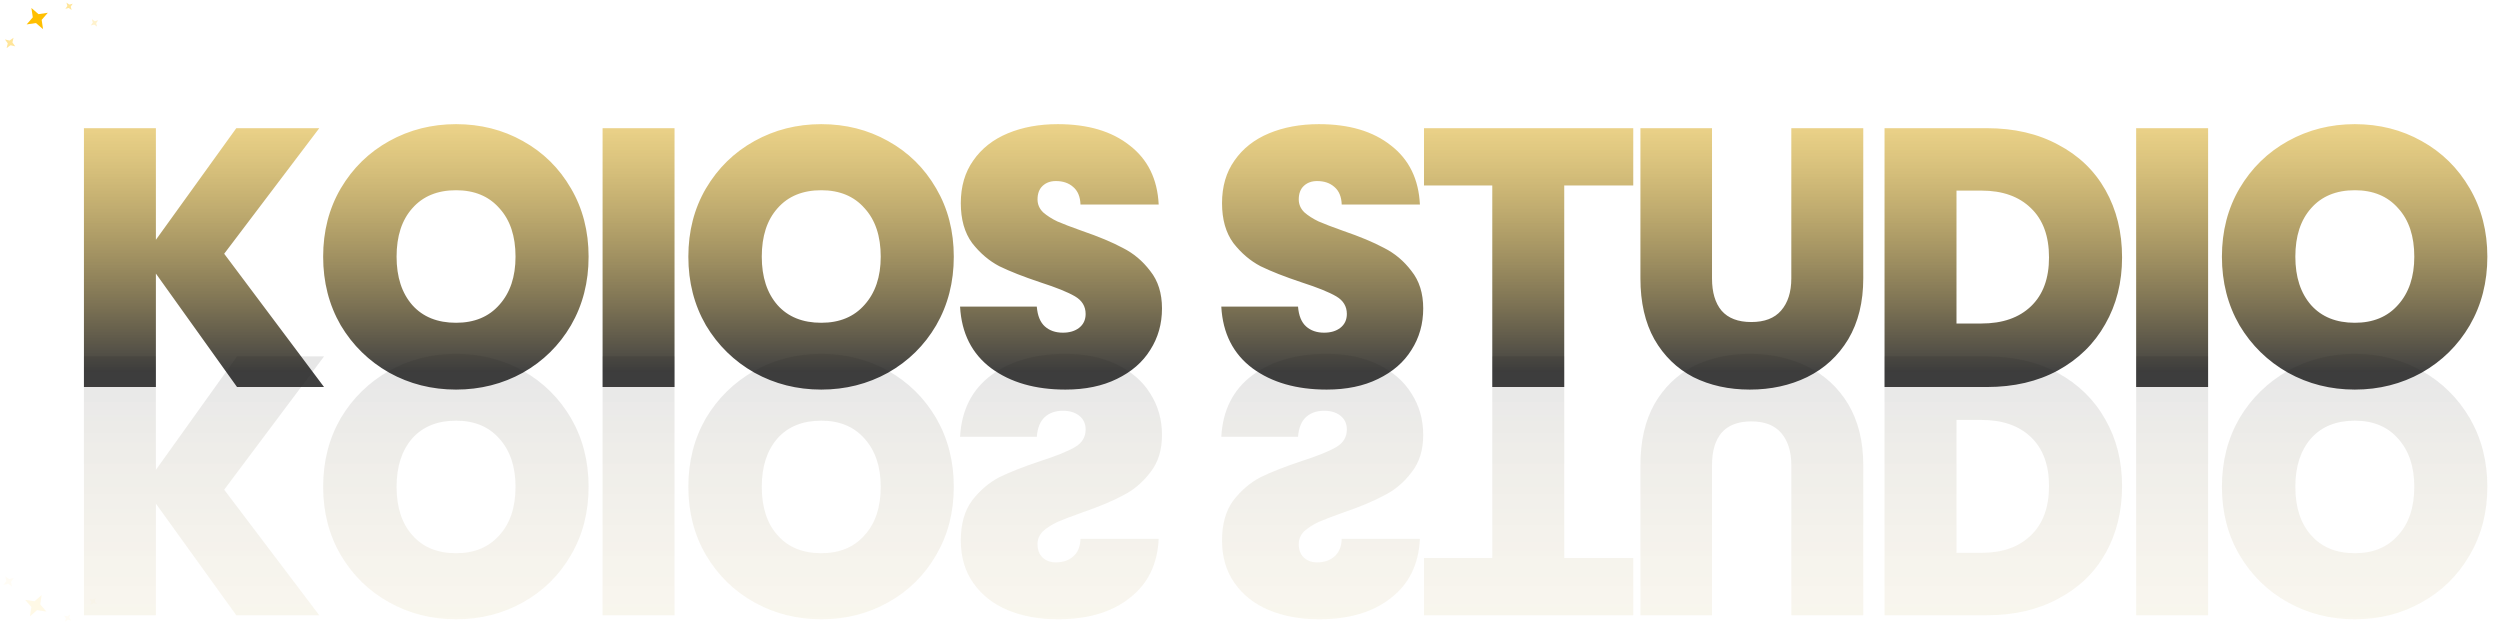
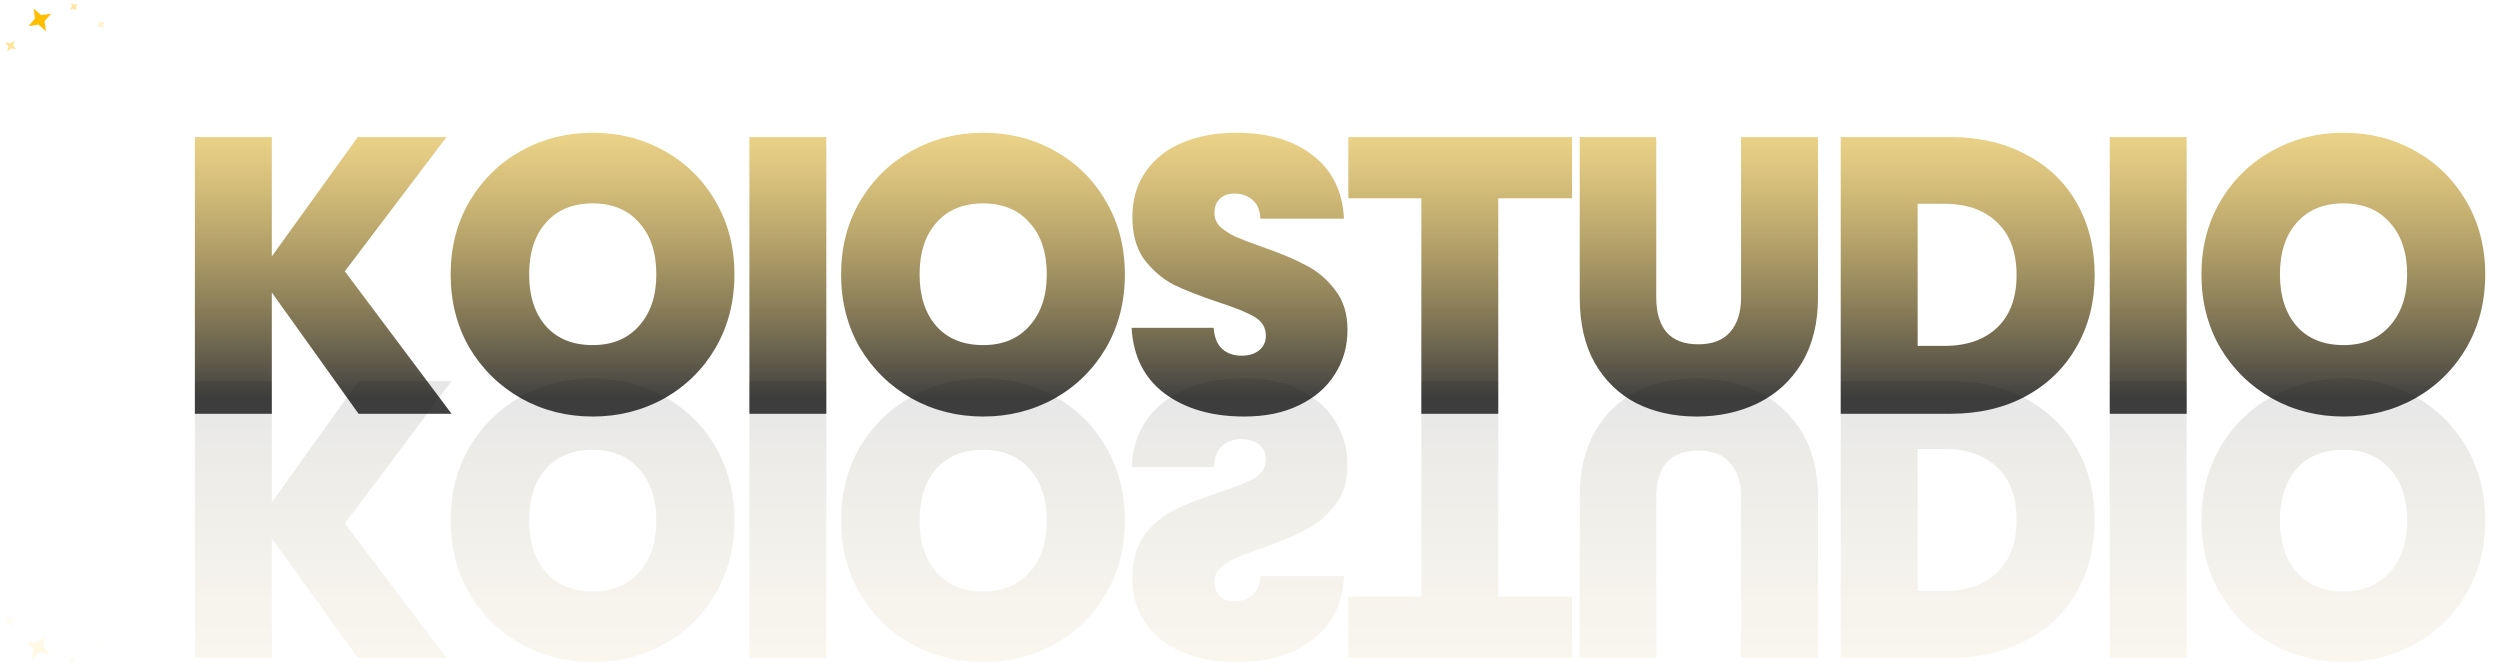
- <svg xmlns="http://www.w3.org/2000/svg" width="1144" height="286" viewBox="0 0 1144 286" fill="none">
-   <path d="M108.464 177.099L71.336 125.187V177.099H38.408V58.659H71.336V109.731L108.128 58.659H146.096L102.584 116.115L148.28 177.099H108.464ZM208.69 178.275C197.602 178.275 187.41 175.699 178.114 170.547C168.818 165.283 161.426 158.059 155.938 148.875C150.562 139.579 147.874 129.107 147.874 117.459C147.874 105.811 150.562 95.395 155.938 86.211C161.426 76.915 168.818 69.691 178.114 64.539C187.41 59.387 197.602 56.811 208.69 56.811C219.89 56.811 230.082 59.387 239.266 64.539C248.562 69.691 255.898 76.915 261.274 86.211C266.65 95.395 269.338 105.811 269.338 117.459C269.338 129.107 266.65 139.579 261.274 148.875C255.898 158.059 248.562 165.283 239.266 170.547C229.97 175.699 219.778 178.275 208.69 178.275ZM208.69 147.699C217.09 147.699 223.698 144.955 228.514 139.467C233.442 133.979 235.906 126.643 235.906 117.459C235.906 108.051 233.442 100.659 228.514 95.283C223.698 89.795 217.09 87.051 208.69 87.051C200.178 87.051 193.514 89.795 188.698 95.283C183.882 100.659 181.474 108.051 181.474 117.459C181.474 126.755 183.882 134.147 188.698 139.635C193.514 145.011 200.178 147.699 208.69 147.699ZM308.669 58.659V177.099H275.741V58.659H308.669ZM375.804 178.275C364.716 178.275 354.524 175.699 345.228 170.547C335.932 165.283 328.54 158.059 323.052 148.875C317.676 139.579 314.988 129.107 314.988 117.459C314.988 105.811 317.676 95.395 323.052 86.211C328.54 76.915 335.932 69.691 345.228 64.539C354.524 59.387 364.716 56.811 375.804 56.811C387.004 56.811 397.196 59.387 406.38 64.539C415.676 69.691 423.012 76.915 428.388 86.211C433.764 95.395 436.452 105.811 436.452 117.459C436.452 129.107 433.764 139.579 428.388 148.875C423.012 158.059 415.676 165.283 406.38 170.547C397.084 175.699 386.892 178.275 375.804 178.275ZM375.804 147.699C384.204 147.699 390.812 144.955 395.628 139.467C400.556 133.979 403.02 126.643 403.02 117.459C403.02 108.051 400.556 100.659 395.628 95.283C390.812 89.795 384.204 87.051 375.804 87.051C367.292 87.051 360.628 89.795 355.812 95.283C350.996 100.659 348.588 108.051 348.588 117.459C348.588 126.755 350.996 134.147 355.812 139.635C360.628 145.011 367.292 147.699 375.804 147.699ZM487.543 178.275C473.767 178.275 462.455 175.027 453.607 168.531C444.759 161.923 439.999 152.515 439.327 140.307H474.439C474.775 144.451 476.007 147.475 478.135 149.379C480.263 151.283 483.007 152.235 486.367 152.235C489.391 152.235 491.855 151.507 493.759 150.051C495.775 148.483 496.783 146.355 496.783 143.667C496.783 140.195 495.159 137.507 491.911 135.603C488.663 133.699 483.399 131.571 476.119 129.219C468.391 126.643 462.119 124.179 457.303 121.827C452.599 119.363 448.455 115.835 444.871 111.243C441.399 106.539 439.663 100.435 439.663 92.931C439.663 85.315 441.567 78.819 445.375 73.443C449.183 67.955 454.447 63.811 461.167 61.011C467.887 58.211 475.503 56.811 484.015 56.811C497.791 56.811 508.767 60.059 516.943 66.555C525.231 72.939 529.655 81.955 530.215 93.603H494.431C494.319 90.019 493.199 87.331 491.071 85.539C489.055 83.747 486.423 82.851 483.175 82.851C480.711 82.851 478.695 83.579 477.127 85.035C475.559 86.491 474.775 88.563 474.775 91.251C474.775 93.491 475.615 95.451 477.295 97.131C479.087 98.699 481.271 100.099 483.847 101.331C486.423 102.451 490.231 103.907 495.271 105.699C502.775 108.275 508.935 110.851 513.751 113.427C518.679 115.891 522.879 119.419 526.351 124.011C529.935 128.491 531.727 134.203 531.727 141.147C531.727 148.203 529.935 154.531 526.351 160.131C522.879 165.731 517.783 170.155 511.063 173.403C504.455 176.651 496.615 178.275 487.543 178.275ZM607.079 178.275C593.303 178.275 581.991 175.027 573.143 168.531C564.295 161.923 559.535 152.515 558.863 140.307H593.975C594.311 144.451 595.543 147.475 597.671 149.379C599.799 151.283 602.543 152.235 605.903 152.235C608.927 152.235 611.391 151.507 613.295 150.051C615.311 148.483 616.319 146.355 616.319 143.667C616.319 140.195 614.695 137.507 611.447 135.603C608.199 133.699 602.935 131.571 595.655 129.219C587.927 126.643 581.655 124.179 576.839 121.827C572.135 119.363 567.991 115.835 564.407 111.243C560.935 106.539 559.199 100.435 559.199 92.931C559.199 85.315 561.103 78.819 564.911 73.443C568.719 67.955 573.983 63.811 580.703 61.011C587.423 58.211 595.039 56.811 603.551 56.811C617.327 56.811 628.303 60.059 636.479 66.555C644.767 72.939 649.191 81.955 649.751 93.603H613.967C613.855 90.019 612.735 87.331 610.607 85.539C608.591 83.747 605.959 82.851 602.711 82.851C600.247 82.851 598.231 83.579 596.663 85.035C595.095 86.491 594.311 88.563 594.311 91.251C594.311 93.491 595.151 95.451 596.831 97.131C598.623 98.699 600.807 100.099 603.383 101.331C605.959 102.451 609.767 103.907 614.807 105.699C622.311 108.275 628.471 110.851 633.287 113.427C638.215 115.891 642.415 119.419 645.887 124.011C649.471 128.491 651.263 134.203 651.263 141.147C651.263 148.203 649.471 154.531 645.887 160.131C642.415 165.731 637.319 170.155 630.599 173.403C623.991 176.651 616.151 178.275 607.079 178.275ZM747.379 58.659V84.867H715.795V177.099H682.867V84.867H651.619V58.659H747.379ZM783.417 58.659V127.371C783.417 133.755 784.873 138.683 787.785 142.155C790.809 145.627 795.345 147.363 801.393 147.363C807.441 147.363 811.977 145.627 815.001 142.155C818.137 138.571 819.705 133.643 819.705 127.371V58.659H852.633V127.371C852.633 138.235 850.337 147.531 845.745 155.259C841.153 162.875 834.881 168.643 826.929 172.563C819.089 176.371 810.353 178.275 800.721 178.275C791.089 178.275 782.465 176.371 774.849 172.563C767.345 168.643 761.409 162.875 757.041 155.259C752.785 147.643 750.657 138.347 750.657 127.371V58.659H783.417ZM909.235 58.659C921.667 58.659 932.531 61.179 941.827 66.219C951.235 71.147 958.459 78.091 963.499 87.051C968.539 96.011 971.059 106.259 971.059 117.795C971.059 129.219 968.483 139.411 963.331 148.371C958.291 157.331 951.067 164.387 941.659 169.539C932.363 174.579 921.555 177.099 909.235 177.099H862.363V58.659H909.235ZM906.715 148.035C916.347 148.035 923.907 145.403 929.395 140.139C934.883 134.875 937.627 127.427 937.627 117.795C937.627 108.051 934.883 100.547 929.395 95.283C923.907 89.907 916.347 87.219 906.715 87.219H895.291V148.035H906.715ZM1010.43 58.659V177.099H977.502V58.659H1010.43ZM1077.57 178.275C1066.48 178.275 1056.29 175.699 1046.99 170.547C1037.69 165.283 1030.3 158.059 1024.81 148.875C1019.44 139.579 1016.75 129.107 1016.75 117.459C1016.75 105.811 1019.44 95.395 1024.81 86.211C1030.3 76.915 1037.69 69.691 1046.99 64.539C1056.29 59.387 1066.48 56.811 1077.57 56.811C1088.77 56.811 1098.96 59.387 1108.14 64.539C1117.44 69.691 1124.77 76.915 1130.15 86.211C1135.53 95.395 1138.21 105.811 1138.21 117.459C1138.21 129.107 1135.53 139.579 1130.15 148.875C1124.77 158.059 1117.44 165.283 1108.14 170.547C1098.85 175.699 1088.65 178.275 1077.57 178.275ZM1077.57 147.699C1085.97 147.699 1092.57 144.955 1097.39 139.467C1102.32 133.979 1104.78 126.643 1104.78 117.459C1104.78 108.051 1102.32 100.659 1097.39 95.283C1092.57 89.795 1085.97 87.051 1077.57 87.051C1069.05 87.051 1062.39 89.795 1057.57 95.283C1052.76 100.659 1050.35 108.051 1050.35 117.459C1050.35 126.755 1052.76 134.147 1057.57 139.635C1062.39 145.011 1069.05 147.699 1077.57 147.699Z" fill="url(#paint0_linear_693_2604)" fill-opacity="0.8" />
-   <path d="M108.464 163.099L71.336 215.011V163.099H38.408V281.539H71.336V230.467L108.128 281.539H146.096L102.584 224.083L148.28 163.099H108.464ZM208.69 161.923C197.602 161.923 187.41 164.499 178.114 169.651C168.818 174.915 161.426 182.139 155.938 191.323C150.562 200.619 147.874 211.091 147.874 222.739C147.874 234.387 150.562 244.803 155.938 253.987C161.426 263.283 168.818 270.507 178.114 275.659C187.41 280.811 197.602 283.387 208.69 283.387C219.89 283.387 230.082 280.811 239.266 275.659C248.562 270.507 255.898 263.283 261.274 253.987C266.65 244.803 269.338 234.387 269.338 222.739C269.338 211.091 266.65 200.619 261.274 191.323C255.898 182.139 248.562 174.915 239.266 169.651C229.97 164.499 219.778 161.923 208.69 161.923ZM208.69 192.499C217.09 192.499 223.698 195.243 228.514 200.731C233.442 206.219 235.906 213.555 235.906 222.739C235.906 232.147 233.442 239.539 228.514 244.915C223.698 250.403 217.09 253.147 208.69 253.147C200.178 253.147 193.514 250.403 188.698 244.915C183.882 239.539 181.474 232.147 181.474 222.739C181.474 213.443 183.882 206.051 188.698 200.563C193.514 195.187 200.178 192.499 208.69 192.499ZM308.669 281.539V163.099H275.741V281.539H308.669ZM375.804 161.923C364.716 161.923 354.524 164.499 345.228 169.651C335.932 174.915 328.54 182.139 323.052 191.323C317.676 200.619 314.988 211.091 314.988 222.739C314.988 234.387 317.676 244.803 323.052 253.987C328.54 263.283 335.932 270.507 345.228 275.659C354.524 280.811 364.716 283.387 375.804 283.387C387.004 283.387 397.196 280.811 406.38 275.659C415.676 270.507 423.012 263.283 428.388 253.987C433.764 244.803 436.452 234.387 436.452 222.739C436.452 211.091 433.764 200.619 428.388 191.323C423.012 182.139 415.676 174.915 406.38 169.651C397.084 164.499 386.892 161.923 375.804 161.923ZM375.804 192.499C384.204 192.499 390.812 195.243 395.628 200.731C400.556 206.219 403.02 213.555 403.02 222.739C403.02 232.147 400.556 239.539 395.628 244.915C390.812 250.403 384.204 253.147 375.804 253.147C367.292 253.147 360.628 250.403 355.812 244.915C350.996 239.539 348.588 232.147 348.588 222.739C348.588 213.443 350.996 206.051 355.812 200.563C360.628 195.187 367.292 192.499 375.804 192.499ZM487.543 161.923C473.767 161.923 462.455 165.171 453.607 171.667C444.759 178.275 439.999 187.683 439.327 199.891H474.439C474.775 195.747 476.007 192.723 478.135 190.819C480.263 188.915 483.007 187.963 486.367 187.963C489.391 187.963 491.855 188.691 493.759 190.147C495.775 191.715 496.783 193.843 496.783 196.531C496.783 200.003 495.159 202.691 491.911 204.595C488.663 206.499 483.399 208.627 476.119 210.979C468.391 213.555 462.119 216.019 457.303 218.371C452.599 220.835 448.455 224.363 444.871 228.955C441.399 233.659 439.663 239.763 439.663 247.267C439.663 254.883 441.567 261.379 445.375 266.755C449.183 272.243 454.447 276.387 461.167 279.187C467.887 281.987 475.503 283.387 484.015 283.387C497.791 283.387 508.767 280.139 516.943 273.643C525.231 267.259 529.655 258.243 530.215 246.595H494.431C494.319 250.179 493.199 252.867 491.071 254.659C489.055 256.451 486.423 257.347 483.175 257.347C480.711 257.347 478.695 256.619 477.127 255.163C475.559 253.707 474.775 251.635 474.775 248.947C474.775 246.707 475.615 244.747 477.295 243.067C479.087 241.499 481.271 240.099 483.847 238.867C486.423 237.747 490.231 236.291 495.271 234.499C502.775 231.923 508.935 229.347 513.751 226.771C518.679 224.307 522.879 220.779 526.351 216.187C529.935 211.707 531.727 205.995 531.727 199.051C531.727 191.995 529.935 185.667 526.351 180.067C522.879 174.467 517.783 170.043 511.063 166.795C504.455 163.547 496.615 161.923 487.543 161.923ZM607.079 161.923C593.303 161.923 581.991 165.171 573.143 171.667C564.295 178.275 559.535 187.683 558.863 199.891H593.975C594.311 195.747 595.543 192.723 597.671 190.819C599.799 188.915 602.543 187.963 605.903 187.963C608.927 187.963 611.391 188.691 613.295 190.147C615.311 191.715 616.319 193.843 616.319 196.531C616.319 200.003 614.695 202.691 611.447 204.595C608.199 206.499 602.935 208.627 595.655 210.979C587.927 213.555 581.655 216.019 576.839 218.371C572.135 220.835 567.991 224.363 564.407 228.955C560.935 233.659 559.199 239.763 559.199 247.267C559.199 254.883 561.103 261.379 564.911 266.755C568.719 272.243 573.983 276.387 580.703 279.187C587.423 281.987 595.039 283.387 603.551 283.387C617.327 283.387 628.303 280.139 636.479 273.643C644.767 267.259 649.191 258.243 649.751 246.595H613.967C613.855 250.179 612.735 252.867 610.607 254.659C608.591 256.451 605.959 257.347 602.711 257.347C600.247 257.347 598.231 256.619 596.663 255.163C595.095 253.707 594.311 251.635 594.311 248.947C594.311 246.707 595.151 244.747 596.831 243.067C598.623 241.499 600.807 240.099 603.383 238.867C605.959 237.747 609.767 236.291 614.807 234.499C622.311 231.923 628.471 229.347 633.287 226.771C638.215 224.307 642.415 220.779 645.887 216.187C649.471 211.707 651.263 205.995 651.263 199.051C651.263 191.995 649.471 185.667 645.887 180.067C642.415 174.467 637.319 170.043 630.599 166.795C623.991 163.547 616.151 161.923 607.079 161.923ZM747.379 281.539V255.331H715.795V163.099H682.867V255.331H651.619V281.539H747.379ZM783.417 281.539V212.827C783.417 206.443 784.873 201.515 787.785 198.043C790.809 194.571 795.345 192.835 801.393 192.835C807.441 192.835 811.977 194.571 815.001 198.043C818.137 201.627 819.705 206.555 819.705 212.827V281.539H852.633V212.827C852.633 201.963 850.337 192.667 845.745 184.939C841.153 177.323 834.881 171.555 826.929 167.635C819.089 163.827 810.353 161.923 800.721 161.923C791.089 161.923 782.465 163.827 774.849 167.635C767.345 171.555 761.409 177.323 757.041 184.939C752.785 192.555 750.657 201.851 750.657 212.827V281.539H783.417ZM909.235 281.539C921.667 281.539 932.531 279.019 941.827 273.979C951.235 269.051 958.459 262.107 963.499 253.147C968.539 244.187 971.059 233.939 971.059 222.403C971.059 210.979 968.483 200.787 963.331 191.827C958.291 182.867 951.067 175.811 941.659 170.659C932.363 165.619 921.555 163.099 909.235 163.099H862.363V281.539H909.235ZM906.715 192.163C916.347 192.163 923.907 194.795 929.395 200.059C934.883 205.323 937.627 212.771 937.627 222.403C937.627 232.147 934.883 239.651 929.395 244.915C923.907 250.291 916.347 252.979 906.715 252.979H895.291V192.163H906.715ZM1010.43 281.539V163.099H977.502V281.539H1010.43ZM1077.57 161.923C1066.48 161.923 1056.29 164.499 1046.99 169.651C1037.69 174.915 1030.3 182.139 1024.81 191.323C1019.44 200.619 1016.75 211.091 1016.75 222.739C1016.75 234.387 1019.44 244.803 1024.81 253.987C1030.3 263.283 1037.69 270.507 1046.99 275.659C1056.29 280.811 1066.48 283.387 1077.57 283.387C1088.77 283.387 1098.96 280.811 1108.14 275.659C1117.44 270.507 1124.77 263.283 1130.15 253.987C1135.53 244.803 1138.21 234.387 1138.21 222.739C1138.21 211.091 1135.53 200.619 1130.15 191.323C1124.77 182.139 1117.44 174.915 1108.14 169.651C1098.85 164.499 1088.65 161.923 1077.57 161.923ZM1077.57 192.499C1085.97 192.499 1092.57 195.243 1097.39 200.731C1102.32 206.219 1104.78 213.555 1104.78 222.739C1104.78 232.147 1102.32 239.539 1097.39 244.915C1092.57 250.403 1085.97 253.147 1077.57 253.147C1069.05 253.147 1062.39 250.403 1057.57 244.915C1052.76 239.539 1050.35 232.147 1050.35 222.739C1050.35 213.443 1052.76 206.051 1057.57 200.563C1062.39 195.187 1069.05 192.499 1077.57 192.499Z" fill="url(#paint1_linear_693_2604)" fill-opacity="0.1" />
+ <svg xmlns="http://www.w3.org/2000/svg" width="1070" height="286" viewBox="0 0 1070 286" fill="none">
+   <path d="M153.464 177.099L116.336 125.187V177.099H83.408V58.659H116.336V109.731L153.128 58.659H191.096L147.584 116.115L193.28 177.099H153.464ZM253.69 178.275C242.602 178.275 232.41 175.699 223.114 170.547C213.818 165.283 206.426 158.059 200.938 148.875C195.562 139.579 192.874 129.107 192.874 117.459C192.874 105.811 195.562 95.395 200.938 86.211C206.426 76.915 213.818 69.691 223.114 64.539C232.41 59.387 242.602 56.811 253.69 56.811C264.89 56.811 275.082 59.387 284.266 64.539C293.562 69.691 300.898 76.915 306.274 86.211C311.65 95.395 314.338 105.811 314.338 117.459C314.338 129.107 311.65 139.579 306.274 148.875C300.898 158.059 293.562 165.283 284.266 170.547C274.97 175.699 264.778 178.275 253.69 178.275ZM253.69 147.699C262.09 147.699 268.698 144.955 273.514 139.467C278.442 133.979 280.906 126.643 280.906 117.459C280.906 108.051 278.442 100.659 273.514 95.283C268.698 89.795 262.09 87.051 253.69 87.051C245.178 87.051 238.514 89.795 233.698 95.283C228.882 100.659 226.474 108.051 226.474 117.459C226.474 126.755 228.882 134.147 233.698 139.635C238.514 145.011 245.178 147.699 253.69 147.699ZM353.669 58.659V177.099H320.741V58.659H353.669ZM420.804 178.275C409.716 178.275 399.524 175.699 390.228 170.547C380.932 165.283 373.54 158.059 368.052 148.875C362.676 139.579 359.988 129.107 359.988 117.459C359.988 105.811 362.676 95.395 368.052 86.211C373.54 76.915 380.932 69.691 390.228 64.539C399.524 59.387 409.716 56.811 420.804 56.811C432.004 56.811 442.196 59.387 451.38 64.539C460.676 69.691 468.012 76.915 473.388 86.211C478.764 95.395 481.452 105.811 481.452 117.459C481.452 129.107 478.764 139.579 473.388 148.875C468.012 158.059 460.676 165.283 451.38 170.547C442.084 175.699 431.892 178.275 420.804 178.275ZM420.804 147.699C429.204 147.699 435.812 144.955 440.628 139.467C445.556 133.979 448.02 126.643 448.02 117.459C448.02 108.051 445.556 100.659 440.628 95.283C435.812 89.795 429.204 87.051 420.804 87.051C412.292 87.051 405.628 89.795 400.812 95.283C395.996 100.659 393.588 108.051 393.588 117.459C393.588 126.755 395.996 134.147 400.812 139.635C405.628 145.011 412.292 147.699 420.804 147.699ZM532.543 178.275C518.767 178.275 507.455 175.027 498.607 168.531C489.759 161.923 484.999 152.515 484.327 140.307H519.439C519.775 144.451 521.007 147.475 523.135 149.379C525.263 151.283 528.007 152.235 531.367 152.235C534.391 152.235 536.855 151.507 538.759 150.051C540.775 148.483 541.783 146.355 541.783 143.667C541.783 140.195 540.159 137.507 536.911 135.603C533.663 133.699 528.399 131.571 521.119 129.219C513.391 126.643 507.119 124.179 502.303 121.827C497.599 119.363 493.455 115.835 489.871 111.243C486.399 106.539 484.663 100.435 484.663 92.931C484.663 85.315 486.567 78.819 490.375 73.443C494.183 67.955 499.447 63.811 506.167 61.011C512.887 58.211 520.503 56.811 529.015 56.811C542.791 56.811 553.767 60.059 561.943 66.555C570.231 72.939 574.655 81.955 575.215 93.603H539.431C539.319 90.019 538.199 87.331 536.071 85.539C534.055 83.747 531.423 82.851 528.175 82.851C525.711 82.851 523.695 83.579 522.127 85.035C520.559 86.491 519.775 88.563 519.775 91.251C519.775 93.491 520.615 95.451 522.295 97.131C524.087 98.699 526.271 100.099 528.847 101.331C531.423 102.451 535.231 103.907 540.271 105.699C547.775 108.275 553.935 110.851 558.751 113.427C563.679 115.891 567.879 119.419 571.351 124.011C574.935 128.491 576.727 134.203 576.727 141.147C576.727 148.203 574.935 154.531 571.351 160.131C567.879 165.731 562.783 170.155 556.063 173.403C549.455 176.651 541.615 178.275 532.543 178.275ZM672.843 58.659V84.867H641.259V177.099H608.331V84.867H577.083V58.659H672.843ZM708.881 58.659V127.371C708.881 133.755 710.337 138.683 713.249 142.155C716.273 145.627 720.809 147.363 726.857 147.363C732.905 147.363 737.441 145.627 740.465 142.155C743.601 138.571 745.169 133.643 745.169 127.371V58.659H778.097V127.371C778.097 138.235 775.801 147.531 771.209 155.259C766.617 162.875 760.345 168.643 752.393 172.563C744.553 176.371 735.817 178.275 726.185 178.275C716.553 178.275 707.929 176.371 700.313 172.563C692.809 168.643 686.873 162.875 682.505 155.259C678.249 147.643 676.121 138.347 676.121 127.371V58.659H708.881ZM834.699 58.659C847.131 58.659 857.995 61.179 867.291 66.219C876.699 71.147 883.923 78.091 888.963 87.051C894.003 96.011 896.523 106.259 896.523 117.795C896.523 129.219 893.947 139.411 888.795 148.371C883.755 157.331 876.531 164.387 867.123 169.539C857.827 174.579 847.019 177.099 834.699 177.099H787.827V58.659H834.699ZM832.179 148.035C841.811 148.035 849.371 145.403 854.859 140.139C860.347 134.875 863.091 127.427 863.091 117.795C863.091 108.051 860.347 100.547 854.859 95.283C849.371 89.907 841.811 87.219 832.179 87.219H820.755V148.035H832.179ZM935.894 58.659V177.099H902.966V58.659H935.894ZM1003.03 178.275C991.942 178.275 981.75 175.699 972.454 170.547C963.158 165.283 955.766 158.059 950.278 148.875C944.902 139.579 942.214 129.107 942.214 117.459C942.214 105.811 944.902 95.395 950.278 86.211C955.766 76.915 963.158 69.691 972.454 64.539C981.75 59.387 991.942 56.811 1003.03 56.811C1014.23 56.811 1024.42 59.387 1033.61 64.539C1042.9 69.691 1050.24 76.915 1055.61 86.211C1060.99 95.395 1063.68 105.811 1063.68 117.459C1063.68 129.107 1060.99 139.579 1055.61 148.875C1050.24 158.059 1042.9 165.283 1033.61 170.547C1024.31 175.699 1014.12 178.275 1003.03 178.275ZM1003.03 147.699C1011.43 147.699 1018.04 144.955 1022.85 139.467C1027.78 133.979 1030.25 126.643 1030.25 117.459C1030.25 108.051 1027.78 100.659 1022.85 95.283C1018.04 89.795 1011.43 87.051 1003.03 87.051C994.518 87.051 987.854 89.795 983.038 95.283C978.222 100.659 975.814 108.051 975.814 117.459C975.814 126.755 978.222 134.147 983.038 139.635C987.854 145.011 994.518 147.699 1003.03 147.699Z" fill="url(#paint0_linear_693_2604)" fill-opacity="0.8" />
+   <path d="M153.464 163.099L116.336 215.011V163.099H83.408V281.539H116.336V230.467L153.128 281.539H191.096L147.584 224.083L193.28 163.099H153.464ZM253.69 161.923C242.602 161.923 232.41 164.499 223.114 169.651C213.818 174.915 206.426 182.139 200.938 191.323C195.562 200.619 192.874 211.091 192.874 222.739C192.874 234.387 195.562 244.803 200.938 253.987C206.426 263.283 213.818 270.507 223.114 275.659C232.41 280.811 242.602 283.387 253.69 283.387C264.89 283.387 275.082 280.811 284.266 275.659C293.562 270.507 300.898 263.283 306.274 253.987C311.65 244.803 314.338 234.387 314.338 222.739C314.338 211.091 311.65 200.619 306.274 191.323C300.898 182.139 293.562 174.915 284.266 169.651C274.97 164.499 264.778 161.923 253.69 161.923ZM253.69 192.499C262.09 192.499 268.698 195.243 273.514 200.731C278.442 206.219 280.906 213.555 280.906 222.739C280.906 232.147 278.442 239.539 273.514 244.915C268.698 250.403 262.09 253.147 253.69 253.147C245.178 253.147 238.514 250.403 233.698 244.915C228.882 239.539 226.474 232.147 226.474 222.739C226.474 213.443 228.882 206.051 233.698 200.563C238.514 195.187 245.178 192.499 253.69 192.499ZM353.669 281.539V163.099H320.741V281.539H353.669ZM420.804 161.923C409.716 161.923 399.524 164.499 390.228 169.651C380.932 174.915 373.54 182.139 368.052 191.323C362.676 200.619 359.988 211.091 359.988 222.739C359.988 234.387 362.676 244.803 368.052 253.987C373.54 263.283 380.932 270.507 390.228 275.659C399.524 280.811 409.716 283.387 420.804 283.387C432.004 283.387 442.196 280.811 451.38 275.659C460.676 270.507 468.012 263.283 473.388 253.987C478.764 244.803 481.452 234.387 481.452 222.739C481.452 211.091 478.764 200.619 473.388 191.323C468.012 182.139 460.676 174.915 451.38 169.651C442.084 164.499 431.892 161.923 420.804 161.923ZM420.804 192.499C429.204 192.499 435.812 195.243 440.628 200.731C445.556 206.219 448.02 213.555 448.02 222.739C448.02 232.147 445.556 239.539 440.628 244.915C435.812 250.403 429.204 253.147 420.804 253.147C412.292 253.147 405.628 250.403 400.812 244.915C395.996 239.539 393.588 232.147 393.588 222.739C393.588 213.443 395.996 206.051 400.812 200.563C405.628 195.187 412.292 192.499 420.804 192.499ZM532.543 161.923C518.767 161.923 507.455 165.171 498.607 171.667C489.759 178.275 484.999 187.683 484.327 199.891H519.439C519.775 195.747 521.007 192.723 523.135 190.819C525.263 188.915 528.007 187.963 531.367 187.963C534.391 187.963 536.855 188.691 538.759 190.147C540.775 191.715 541.783 193.843 541.783 196.531C541.783 200.003 540.159 202.691 536.911 204.595C533.663 206.499 528.399 208.627 521.119 210.979C513.391 213.555 507.119 216.019 502.303 218.371C497.599 220.835 493.455 224.363 489.871 228.955C486.399 233.659 484.663 239.763 484.663 247.267C484.663 254.883 486.567 261.379 490.375 266.755C494.183 272.243 499.447 276.387 506.167 279.187C512.887 281.987 520.503 283.387 529.015 283.387C542.791 283.387 553.767 280.139 561.943 273.643C570.231 267.259 574.655 258.243 575.215 246.595H539.431C539.319 250.179 538.199 252.867 536.071 254.659C534.055 256.451 531.423 257.347 528.175 257.347C525.711 257.347 523.695 256.619 522.127 255.163C520.559 253.707 519.775 251.635 519.775 248.947C519.775 246.707 520.615 244.747 522.295 243.067C524.087 241.499 526.271 240.099 528.847 238.867C531.423 237.747 535.231 236.291 540.271 234.499C547.775 231.923 553.935 229.347 558.751 226.771C563.679 224.307 567.879 220.779 571.351 216.187C574.935 211.707 576.727 205.995 576.727 199.051C576.727 191.995 574.935 185.667 571.351 180.067C567.879 174.467 562.783 170.043 556.063 166.795C549.455 163.547 541.615 161.923 532.543 161.923ZM672.843 281.539V255.331H641.259V163.099H608.331V255.331H577.083V281.539H672.843ZM708.881 281.539V212.827C708.881 206.443 710.337 201.515 713.249 198.043C716.273 194.571 720.809 192.835 726.857 192.835C732.905 192.835 737.441 194.571 740.465 198.043C743.601 201.627 745.169 206.555 745.169 212.827V281.539H778.097V212.827C778.097 201.963 775.801 192.667 771.209 184.939C766.617 177.323 760.345 171.555 752.393 167.635C744.553 163.827 735.817 161.923 726.185 161.923C716.553 161.923 707.929 163.827 700.313 167.635C692.809 171.555 686.873 177.323 682.505 184.939C678.249 192.555 676.121 201.851 676.121 212.827V281.539H708.881ZM834.699 281.539C847.131 281.539 857.995 279.019 867.291 273.979C876.699 269.051 883.923 262.107 888.963 253.147C894.003 244.187 896.523 233.939 896.523 222.403C896.523 210.979 893.947 200.787 888.795 191.827C883.755 182.867 876.531 175.811 867.123 170.659C857.827 165.619 847.019 163.099 834.699 163.099H787.827V281.539H834.699ZM832.179 192.163C841.811 192.163 849.371 194.795 854.859 200.059C860.347 205.323 863.091 212.771 863.091 222.403C863.091 232.147 860.347 239.651 854.859 244.915C849.371 250.291 841.811 252.979 832.179 252.979H820.755V192.163H832.179ZM935.894 281.539V163.099H902.966V281.539H935.894ZM1003.03 161.923C991.942 161.923 981.75 164.499 972.454 169.651C963.158 174.915 955.766 182.139 950.278 191.323C944.902 200.619 942.214 211.091 942.214 222.739C942.214 234.387 944.902 244.803 950.278 253.987C955.766 263.283 963.158 270.507 972.454 275.659C981.75 280.811 991.942 283.387 1003.03 283.387C1014.23 283.387 1024.42 280.811 1033.61 275.659C1042.9 270.507 1050.24 263.283 1055.61 253.987C1060.99 244.803 1063.68 234.387 1063.68 222.739C1063.68 211.091 1060.99 200.619 1055.61 191.323C1050.24 182.139 1042.9 174.915 1033.61 169.651C1024.31 164.499 1014.12 161.923 1003.03 161.923ZM1003.03 192.499C1011.43 192.499 1018.04 195.243 1022.85 200.731C1027.78 206.219 1030.25 213.555 1030.25 222.739C1030.25 232.147 1027.78 239.539 1022.85 244.915C1018.04 250.403 1011.43 253.147 1003.03 253.147C994.518 253.147 987.854 250.403 983.038 244.915C978.222 239.539 975.814 232.147 975.814 222.739C975.814 213.443 978.222 206.051 983.038 200.563C987.854 195.187 994.518 192.499 1003.03 192.499Z" fill="url(#paint1_linear_693_2604)" fill-opacity="0.1" />
  <path d="M14.368 3.661L17.624 6.478L21.883 5.84L19.066 9.096L19.704 13.355L16.448 10.538L12.189 11.176L15.006 7.92L14.368 3.661Z" fill="#FFBF00" />
  <path d="M2.245 18.04L4.405 18.558L6.204 17.255L5.686 19.415L6.989 21.214L4.829 20.697L3.03 22L3.548 19.839L2.245 18.04Z" fill="#FFBF00" fill-opacity="0.4" />
  <path d="M30.409 1.182L31.729 2.098L33.283 1.691L32.368 3.011L32.774 4.565L31.454 3.65L29.9 4.056L30.815 2.736L30.409 1.182Z" fill="#FFBF00" fill-opacity="0.4" />
  <path d="M42.05 8.779L43.37 9.694L44.924 9.288L44.009 10.608L44.415 12.162L43.095 11.247L41.541 11.653L42.456 10.333L42.05 8.779Z" fill="#FFBF00" fill-opacity="0.2" />
  <path opacity="0.1" d="M13.71 282.023L16.966 279.206L21.225 279.845L18.408 276.588L19.046 272.33L15.79 275.147L11.531 274.508L14.348 277.765L13.71 282.023Z" fill="#FFBF00" />
  <path opacity="0.1" d="M1.587 267.645L3.747 267.128L5.546 268.431L5.029 266.271L6.332 264.472L4.171 264.989L2.372 263.686L2.89 265.846L1.587 267.645Z" fill="#FFBF00" fill-opacity="0.4" />
  <path opacity="0.1" d="M29.752 284.503L31.071 283.588L32.625 283.994L31.71 282.674L32.116 281.12L30.796 282.036L29.242 281.629L30.158 282.949L29.752 284.503Z" fill="#FFBF00" fill-opacity="0.4" />
  <path opacity="0.1" d="M41.393 276.907L42.712 275.991L44.266 276.398L43.351 275.078L43.757 273.524L42.438 274.439L40.884 274.033L41.799 275.353L41.393 276.907Z" fill="#FFBF00" fill-opacity="0.2" />
  <defs>
-     <linearGradient id="paint0_linear_693_2604" x1="586.5" y1="-95.401" x2="586.5" y2="170.099" gradientUnits="userSpaceOnUse">
+     <linearGradient id="paint0_linear_693_2604" x1="572" y1="-95.401" x2="572" y2="170.099" gradientUnits="userSpaceOnUse">
      <stop offset="0.484" stop-color="#FFBF00" stop-opacity="0.5" />
      <stop offset="1" stop-color="#121212" />
    </linearGradient>
-     <linearGradient id="paint1_linear_693_2604" x1="586.5" y1="516.599" x2="586.5" y2="170.099" gradientUnits="userSpaceOnUse">
+     <linearGradient id="paint1_linear_693_2604" x1="572" y1="516.599" x2="572" y2="170.099" gradientUnits="userSpaceOnUse">
      <stop offset="0.484" stop-color="#FFBF00" stop-opacity="0.5" />
      <stop offset="1" stop-color="#121212" />
    </linearGradient>
  </defs>
</svg>
